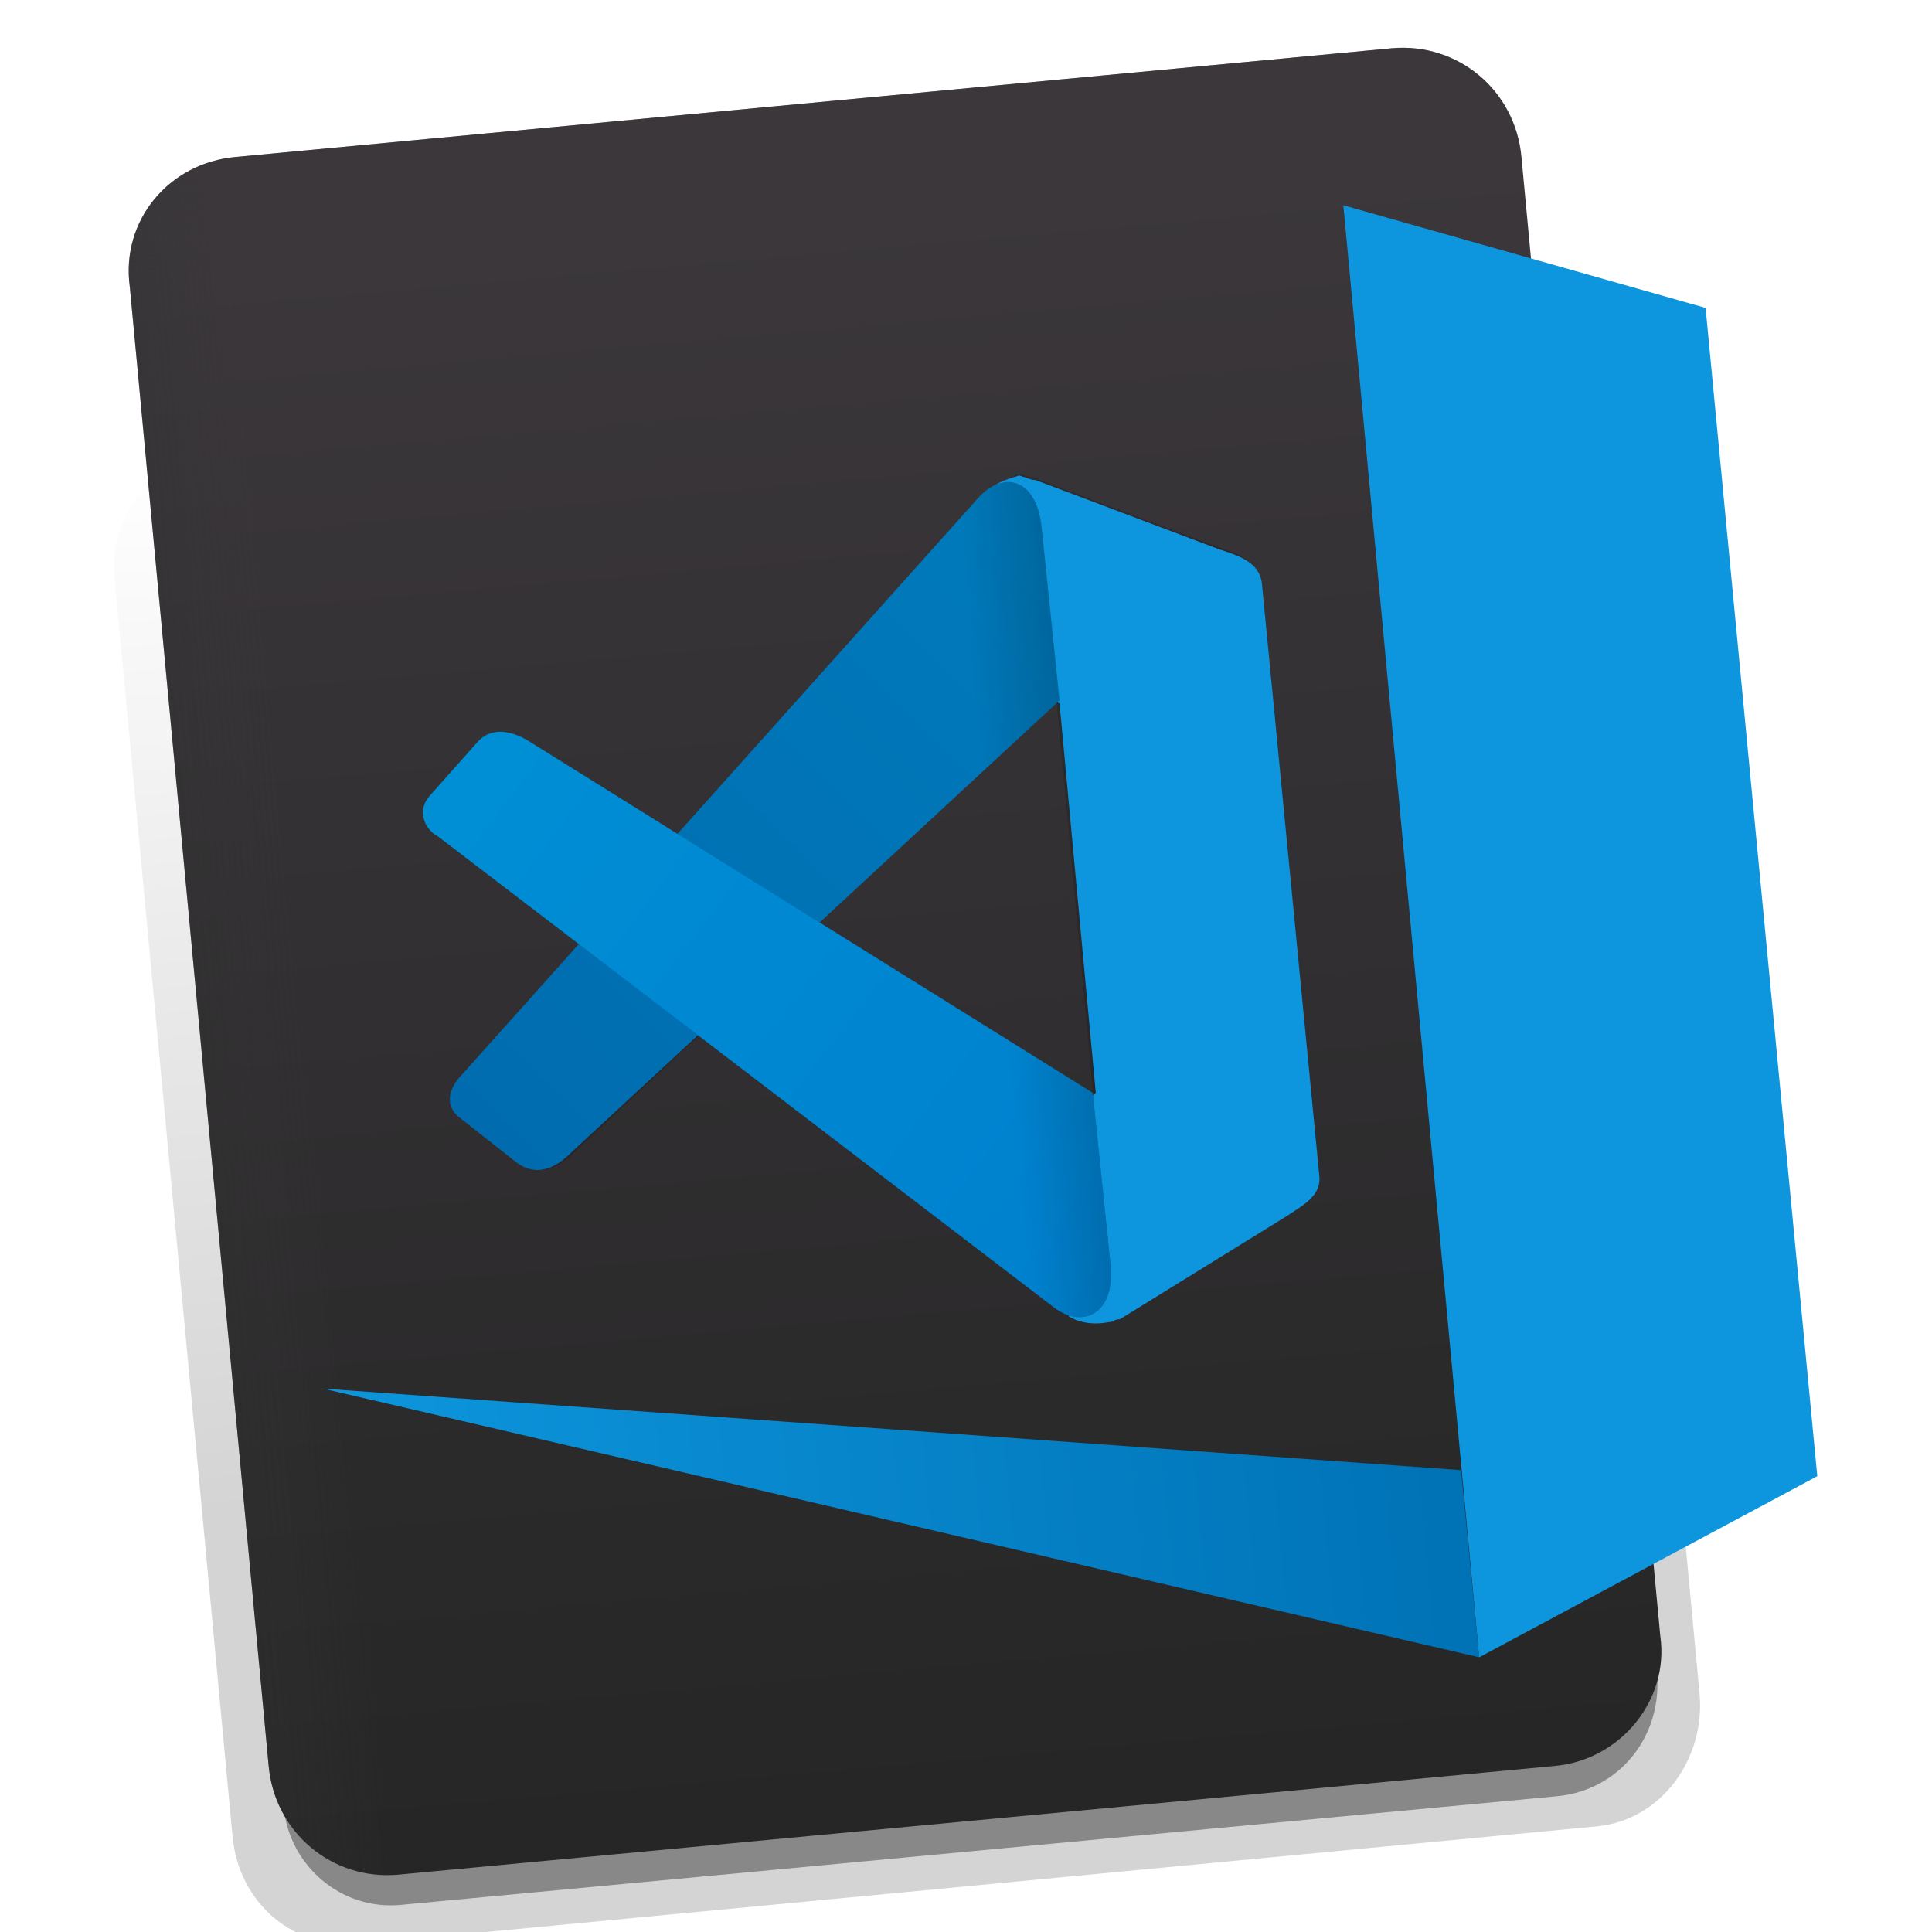
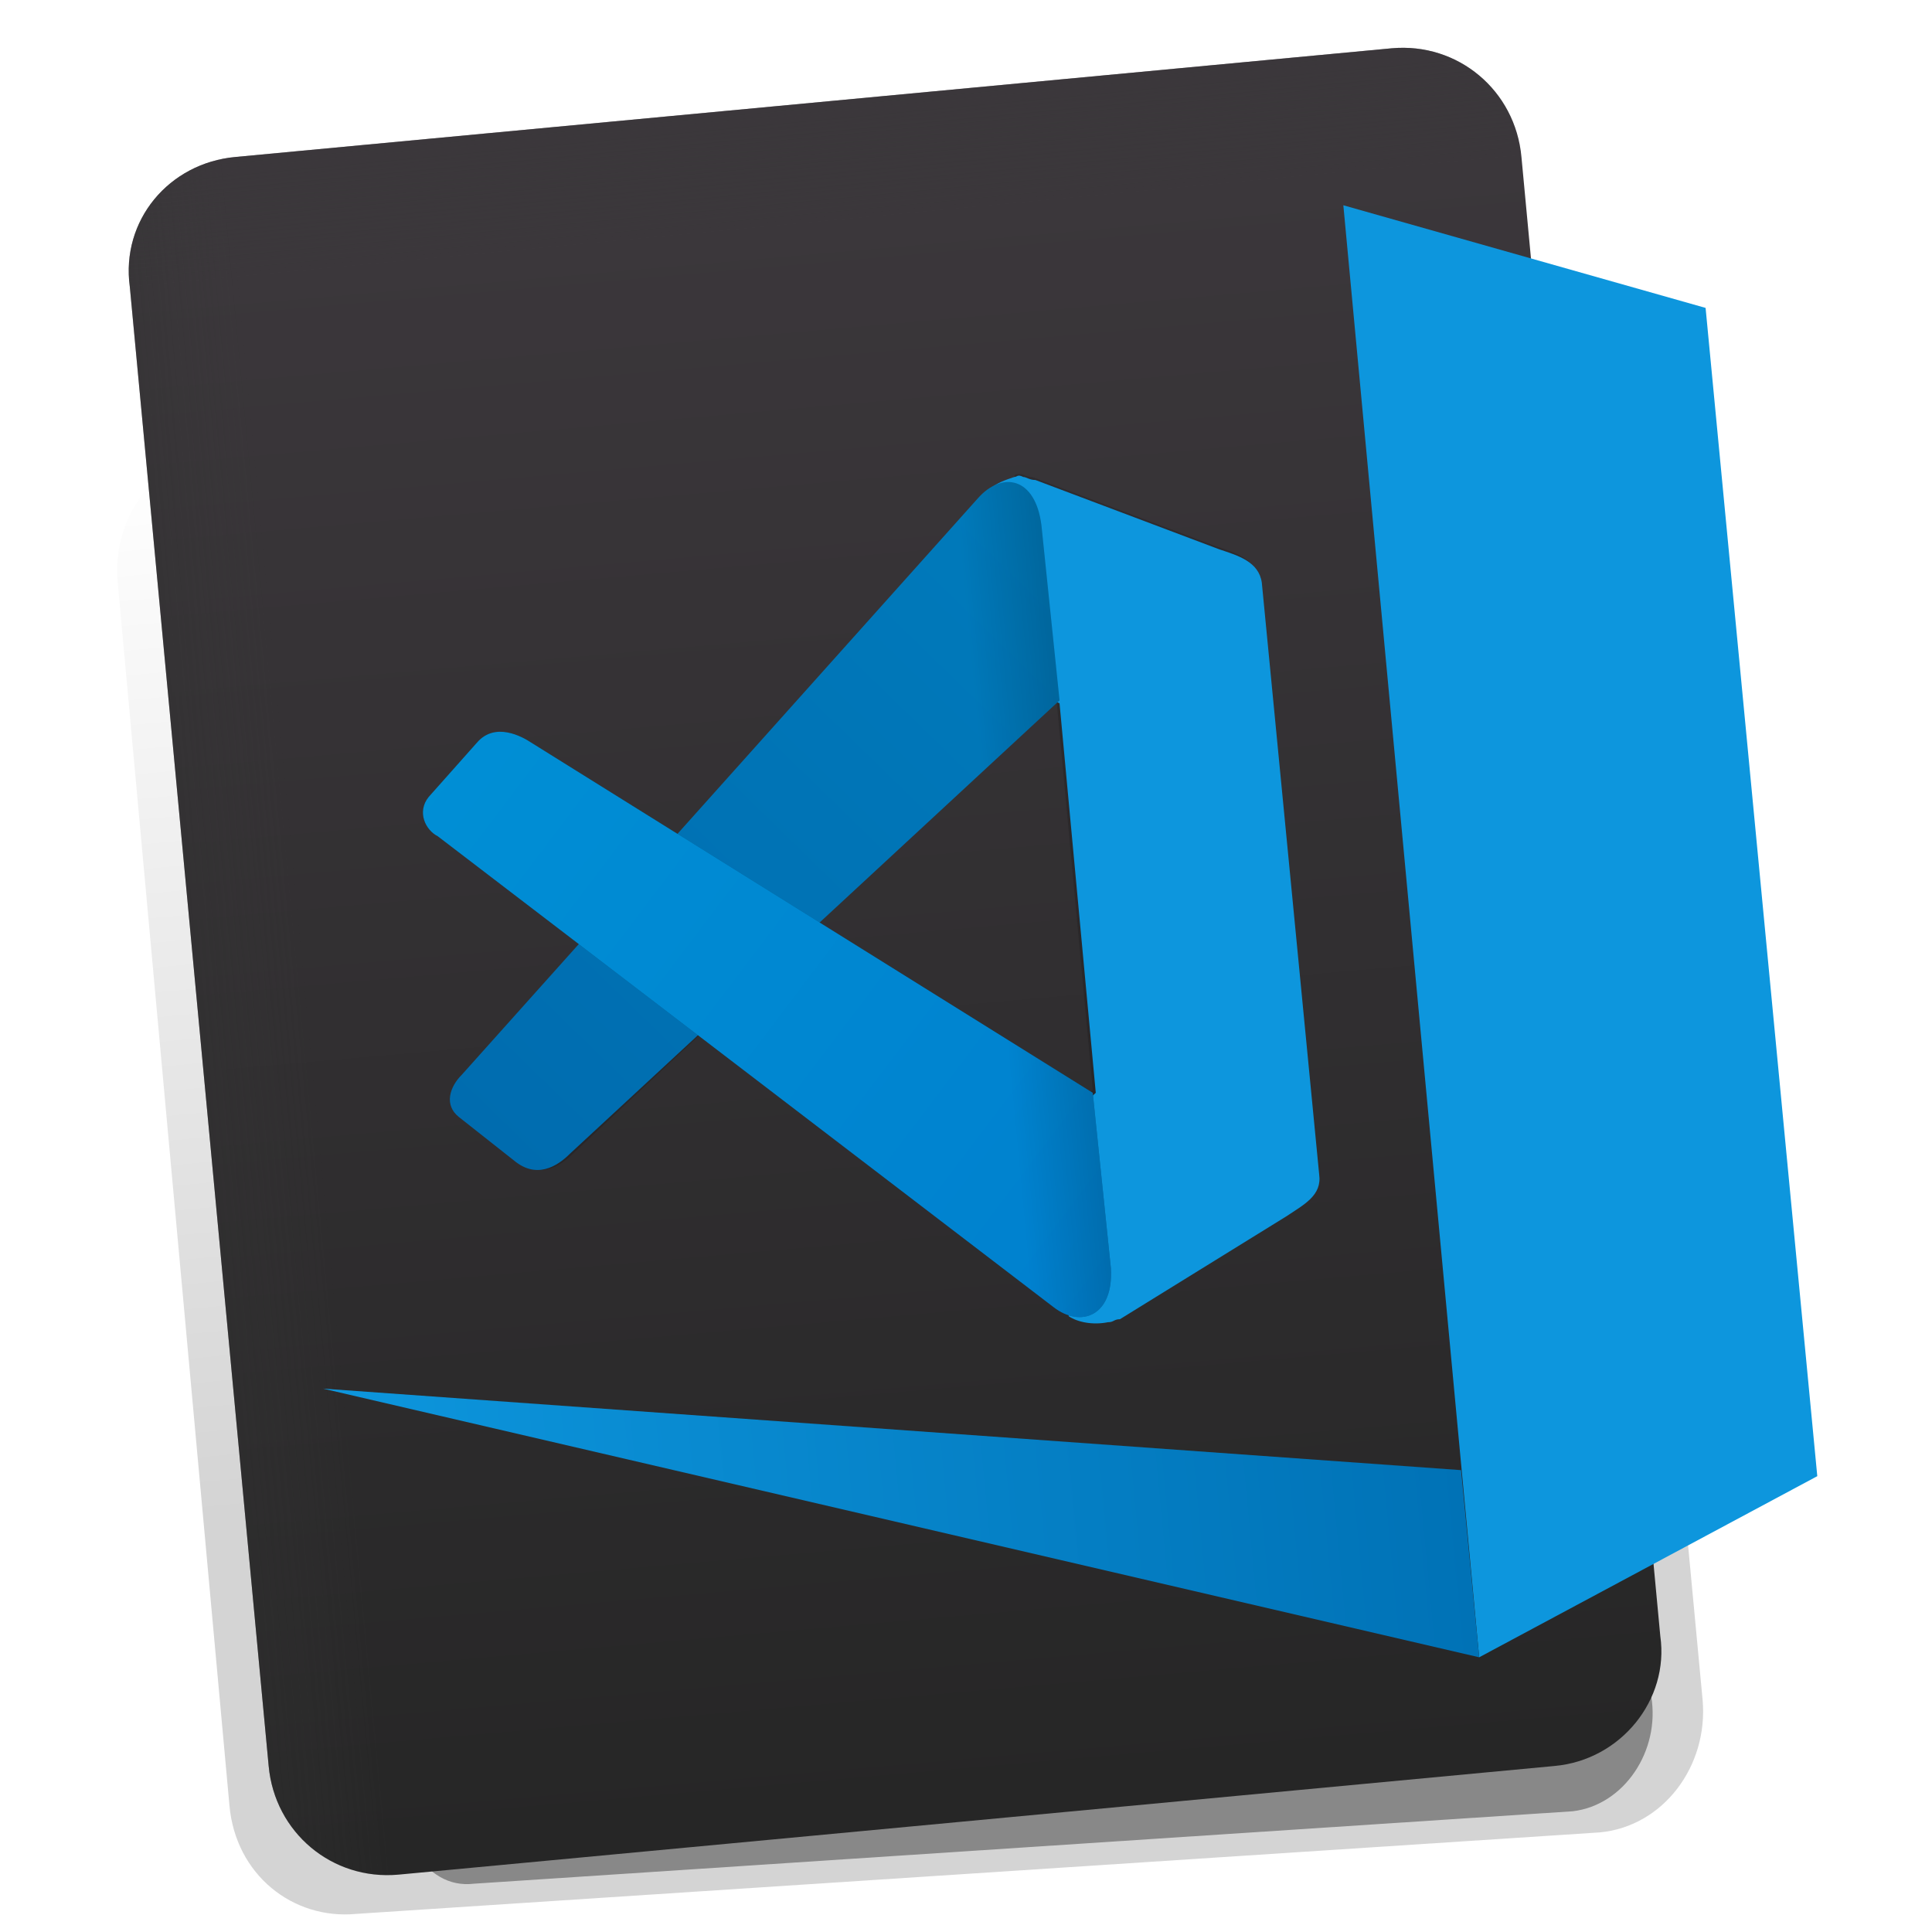
<svg xmlns="http://www.w3.org/2000/svg" version="1.1" id="Layer_1" x="0px" y="0px" viewBox="0 0 64 64" style="enable-background:new 0 0 64 64;" xml:space="preserve">
  <style type="text/css">
	.st0{display:none;}
	.st1{display:inline;fill:url(#SVGID_1_);}
	.st2{display:inline;}
	.st3{opacity:0.15;fill-rule:evenodd;clip-rule:evenodd;enable-background:new    ;}
	.st4{fill-rule:evenodd;clip-rule:evenodd;fill:#0D96DD;}
	.st5{fill-rule:evenodd;clip-rule:evenodd;fill:url(#SVGID_2_);}
	.st6{opacity:0.25;fill-rule:evenodd;clip-rule:evenodd;enable-background:new    ;}
	.st7{fill-rule:evenodd;clip-rule:evenodd;fill:url(#SVGID_3_);}
	.st8{opacity:0.15;fill-rule:evenodd;clip-rule:evenodd;fill:url(#SVGID_4_);enable-background:new    ;}
	.st9{opacity:0.15;fill-rule:evenodd;clip-rule:evenodd;fill:url(#SVGID_5_);enable-background:new    ;}
	.st10{display:none;fill-rule:evenodd;clip-rule:evenodd;fill:#0D96DD;}
	.st11{display:none;fill:url(#SVGID_6_);}
	.st12{display:inline;fill:url(#SVGID_7_);}
	.st13{fill-rule:evenodd;clip-rule:evenodd;fill:url(#SVGID_8_);}
	.st14{fill-rule:evenodd;clip-rule:evenodd;fill:url(#SVGID_9_);}
	.st15{opacity:0.15;fill-rule:evenodd;clip-rule:evenodd;fill:url(#SVGID_10_);enable-background:new    ;}
	.st16{opacity:0.15;fill-rule:evenodd;clip-rule:evenodd;fill:url(#SVGID_11_);enable-background:new    ;}
	.st17{opacity:0.17;fill:url(#SVGID_12_);enable-background:new    ;}
	.st18{opacity:0.36;enable-background:new    ;}
	.st19{fill-rule:evenodd;clip-rule:evenodd;fill:url(#SVGID_13_);}
	.st20{opacity:0.36;fill-rule:evenodd;clip-rule:evenodd;fill:url(#SVGID_14_);}
	.st21{fill-rule:evenodd;clip-rule:evenodd;fill:url(#SVGID_15_);}
	.st22{fill-rule:evenodd;clip-rule:evenodd;fill:url(#SVGID_16_);}
	.st23{fill-rule:evenodd;clip-rule:evenodd;fill:url(#SVGID_17_);}
	.st24{opacity:0.15;fill-rule:evenodd;clip-rule:evenodd;fill:url(#SVGID_18_);enable-background:new    ;}
	.st25{opacity:0.15;fill-rule:evenodd;clip-rule:evenodd;fill:url(#SVGID_19_);enable-background:new    ;}
	.st26{fill:url(#SVGID_20_);}
	.st27{display:inline;fill-rule:evenodd;clip-rule:evenodd;fill:url(#SVGID_21_);}
	.st28{fill-rule:evenodd;clip-rule:evenodd;fill:url(#SVGID_22_);}
	.st29{fill-rule:evenodd;clip-rule:evenodd;fill:url(#SVGID_23_);}
	.st30{opacity:0.15;fill-rule:evenodd;clip-rule:evenodd;fill:url(#SVGID_24_);enable-background:new    ;}
	.st31{opacity:0.15;fill-rule:evenodd;clip-rule:evenodd;fill:url(#SVGID_25_);enable-background:new    ;}
	.st32{fill:url(#SVGID_26_);}
</style>
  <g class="st0">
    <linearGradient id="SVGID_1_" gradientUnits="userSpaceOnUse" x1="-150.506" y1="3.996" x2="-150.893" y2="59.093" gradientTransform="matrix(0.9977 -6.738108e-02 6.738108e-02 0.9977 -2.0835 2.2289)">
      <stop offset="0" style="stop-color:#3B373B" />
      <stop offset="1" style="stop-color:#212121" />
    </linearGradient>
    <path class="st1" d="M-128.1,70.5l-40.6,2.7c-1.7,0.1-3.1-1.2-3.2-2.8l-3.6-53.3c-0.1-1.7,1.2-3.1,2.8-3.2l40.6-2.7   c1.7-0.1,3.1,1.2,3.2,2.8l3.6,53.3C-125.2,68.9-126.4,70.4-128.1,70.5z" />
    <g transform="translate(-46.001 .0006897)" class="st2">
      <path class="st3" d="M-89.5,19.2c-0.5,0.1-0.9,0.3-1.3,0.5l0,0c-0.2,0.1-0.4,0.2-0.5,0.4L-120,47.9c-0.5,0.6-0.9,1.4-0.2,2.1    l2.8,2.5c1.1,1,2.3,0.1,2.8-0.3l26.5-21.4l0.5,20.2l-2.2,1.7c-1.7,1.3,0.4,8.6-0.1,9.6c0.5,0.3,1.3,0.6,1.9,0.5    c0.2,0,0.4-0.1,0.6-0.2l8.9-4.6c0.9-0.5,2-0.9,1.9-2l-0.7-30.5c0-1.1-1.1-1.5-2-1.9l-9.2-4.2c-0.2-0.1-0.4-0.1-0.6-0.1    C-89.2,19.1-89.4,19.1-89.5,19.2L-89.5,19.2z" />
      <path class="st4" d="M-89.5,19.2c-0.5,0.1-0.9,0.3-1.3,0.5c0.7,0.9-0.5,9.3,1.4,10.3l1.4,0.8l0.5,20.2l-2.2,1.7    c-1.7,1.3,0.4,8.6-0.1,9.6c0.5,0.3,1.3,0.6,1.9,0.5c0.2,0,0.4-0.1,0.6-0.2l8.9-4.6c0.9-0.5,2-0.9,1.9-2l-0.7-30.5    c0-1.1-1.1-1.5-2-1.9l-9.2-4.2c-0.2-0.1-0.4-0.1-0.6-0.1C-89.2,19.1-89.4,19.2-89.5,19.2L-89.5,19.2z" />
      <linearGradient id="SVGID_2_" gradientUnits="userSpaceOnUse" x1="50.041" y1="-912.144" x2="18.545" y2="-938.905" gradientTransform="matrix(0.9997 -2.453074e-02 -2.453074e-02 -0.9997 -160.546 -886.5734)">
        <stop offset="0" style="stop-color:#007ABB" />
        <stop offset="1" style="stop-color:#006CAF" />
      </linearGradient>
      <path class="st5" d="M-120,47.9l28.6-27.7c1.3-1.3,3.1-0.9,3.1,1.7l0.2,9.1l-26.6,21.4c-0.5,0.4-1.7,1.3-2.8,0.3l-2.8-2.5    C-121,49.4-120.6,48.4-120,47.9L-120,47.9z" />
      <path class="st6" d="M-120.3,35.6l29.9,26.3c1.4,1.2,3.1,0.7,3-1.8l-0.2-9.1l-27.6-20c-0.5-0.4-1.8-1.2-2.8-0.2l-2.7,2.7    C-121.4,34.2-120.9,35.2-120.3,35.6L-120.3,35.6z" />
      <linearGradient id="SVGID_3_" gradientUnits="userSpaceOnUse" x1="51.775" y1="-947.619" x2="18.909" y2="-917.492" gradientTransform="matrix(0.9997 -2.453074e-02 -2.453074e-02 -0.9997 -160.546 -886.5734)">
        <stop offset="0" style="stop-color:#0080CE" />
        <stop offset="1" style="stop-color:#008FD5" />
      </linearGradient>
      <path class="st7" d="M-120.3,35.6l29.9,26.3c1.4,1.2,3.1,0.7,3-1.8l-0.2-9.1l-27.6-20c-0.5-0.4-1.8-1.2-2.8-0.2l-2.7,2.7    C-121.4,34.2-120.9,35.2-120.3,35.6L-120.3,35.6z" />
      <linearGradient id="SVGID_4_" gradientUnits="userSpaceOnUse" x1="49.832" y1="-923.918" x2="45.724" y2="-923.918" gradientTransform="matrix(0.9997 -2.453074e-02 -2.453074e-02 -0.9997 -160.546 -886.5734)">
        <stop offset="0" style="stop-color:#000000" />
        <stop offset="1" style="stop-color:#000000;stop-opacity:0" />
      </linearGradient>
      <path class="st8" d="M-120,47.9l28.6-27.7c1.3-1.3,3.1-0.9,3.1,1.7l0.2,9.1l-26.6,21.4c-0.5,0.4-1.7,1.3-2.8,0.3l-2.8-2.5    C-121,49.4-120.6,48.4-120,47.9L-120,47.9z" />
      <linearGradient id="SVGID_5_" gradientUnits="userSpaceOnUse" x1="49.832" y1="-934.189" x2="45.724" y2="-934.189" gradientTransform="matrix(0.9997 -2.453074e-02 -2.453074e-02 -0.9997 -160.546 -886.5734)">
        <stop offset="0" style="stop-color:#000000" />
        <stop offset="1" style="stop-color:#000000;stop-opacity:0" />
      </linearGradient>
      <path class="st9" d="M-120.3,35.6l29.9,26.3c1.4,1.2,3.1,0.7,3-1.8l-0.2-9.1l-27.6-20c-0.5-0.4-1.8-1.2-2.8-0.2l-2.7,2.7    C-121.4,34.2-120.9,35.2-120.3,35.6L-120.3,35.6z" />
    </g>
  </g>
  <polygon class="st10" points="-85.7,38.5 -85.7,85.3 -74.4,80.6 -74.4,42.9 " />
  <linearGradient id="SVGID_6_" gradientUnits="userSpaceOnUse" x1="-121.815" y1="79.277" x2="-85.686" y2="79.277">
    <stop offset="0" style="stop-color:#0D96DD" />
    <stop offset="1" style="stop-color:#0072B6" />
  </linearGradient>
  <polygon class="st11" points="-121.8,73.2 -85.7,85.3 -85.7,79.3 " />
  <g class="st0">
    <linearGradient id="SVGID_7_" gradientUnits="userSpaceOnUse" x1="-88.05" y1="-27.011" x2="-88.437" y2="28.086">
      <stop offset="0" style="stop-color:#3B373B" />
      <stop offset="1" style="stop-color:#212121" />
    </linearGradient>
    <path class="st12" d="M-67.9,28.6h-40.7c-1.7,0-3-1.4-3-3v-53.4c0-1.7,1.4-3,3-3h40.7c1.7,0,3,1.4,3,3v53.4   C-64.9,27.2-66.2,28.6-67.9,28.6z" />
    <g transform="translate(-46.001 .0006897)" class="st2">
      <path class="st3" d="M-25.9-22.1c-0.5,0.1-1,0.2-1.4,0.5l0,0c-0.2,0.1-0.4,0.2-0.6,0.4L-58.1,6.7c-0.6,0.6-1,1.5-0.2,2.2l2.9,2.7    c1.1,1.1,2.4,0.2,2.9-0.2l27.9-21.4v20.8l-2.3,1.7c-1.8,1.3,0.2,8.9-0.3,9.9c0.5,0.3,1.3,0.7,2,0.6c0.2,0,0.4-0.1,0.7-0.2l9.3-4.6    c1-0.5,2-0.9,2-2v-31.5c0-1.1-1.1-1.5-2-2l-9.4-4.6c-0.2-0.1-0.4-0.2-0.7-0.2C-25.6-22.2-25.8-22.2-25.9-22.1L-25.9-22.1z" />
      <path class="st4" d="M-25.9-22.1c-0.5,0.1-1,0.2-1.4,0.5c0.7,0.9-0.7,9.5,1.1,10.7l1.5,0.9v20.8l-2.3,1.7    c-1.8,1.3,0.2,8.9-0.3,9.9c0.5,0.3,1.3,0.7,2,0.6c0.2,0,0.4-0.1,0.7-0.2l9.3-4.6c1-0.5,2-0.9,2-2v-31.5c0-1.1-1.1-1.5-2-2    l-9.4-4.6c-0.2-0.1-0.4-0.2-0.7-0.2C-25.6-22.2-25.8-22.1-25.9-22.1L-25.9-22.1z" />
      <linearGradient id="SVGID_8_" gradientUnits="userSpaceOnUse" x1="113.385" y1="-874.926" x2="80.912" y2="-902.517" gradientTransform="matrix(1 0 0 -1 -138.003 -892.0007)">
        <stop offset="0" style="stop-color:#007ABB" />
        <stop offset="1" style="stop-color:#006CAF" />
      </linearGradient>
      <path class="st13" d="M-58.1,6.7l30.2-27.9c1.4-1.3,3.2-0.8,3.2,1.8v9.4l-28,21.4c-0.5,0.4-1.8,1.3-2.9,0.2l-2.9-2.7    C-59.1,8.2-58.7,7.2-58.1,6.7L-58.1,6.7z" />
      <path class="st6" d="M-58.1-6l30.2,27.9c1.4,1.3,3.2,0.8,3.2-1.8v-9.4l-28-21.3c-0.5-0.4-1.8-1.3-2.9-0.2l-2.9,2.7    C-59.1-7.4-58.7-6.5-58.1-6L-58.1-6z" />
      <linearGradient id="SVGID_9_" gradientUnits="userSpaceOnUse" x1="115.172" y1="-911.5" x2="81.288" y2="-880.439" gradientTransform="matrix(1 0 0 -1 -138.003 -892.0007)">
        <stop offset="0" style="stop-color:#0080CE" />
        <stop offset="1" style="stop-color:#008FD5" />
      </linearGradient>
      <path class="st14" d="M-58.1-6l30.2,27.9c1.4,1.3,3.2,0.8,3.2-1.8v-9.4l-28-21.3c-0.5-0.4-1.8-1.3-2.9-0.2l-2.9,2.7    C-59.1-7.4-58.7-6.5-58.1-6L-58.1-6z" />
      <linearGradient id="SVGID_10_" gradientUnits="userSpaceOnUse" x1="113.169" y1="-887.064" x2="108.933" y2="-887.064" gradientTransform="matrix(1 0 0 -1 -138.003 -892.0007)">
        <stop offset="0" style="stop-color:#000000" />
        <stop offset="1" style="stop-color:#000000;stop-opacity:0" />
      </linearGradient>
      <path class="st15" d="M-58.1,6.7l30.2-27.9c1.4-1.3,3.2-0.8,3.2,1.8v9.4l-28,21.4c-0.5,0.4-1.8,1.3-2.9,0.2l-2.9-2.7    C-59.1,8.2-58.7,7.2-58.1,6.7L-58.1,6.7z" />
      <linearGradient id="SVGID_11_" gradientUnits="userSpaceOnUse" x1="113.169" y1="-897.654" x2="108.933" y2="-897.654" gradientTransform="matrix(1 0 0 -1 -138.003 -892.0007)">
        <stop offset="0" style="stop-color:#000000" />
        <stop offset="1" style="stop-color:#000000;stop-opacity:0" />
      </linearGradient>
      <path class="st16" d="M-58.1-6l30.2,27.9c1.4,1.3,3.2,0.8,3.2-1.8v-9.4l-28-21.3c-0.5-0.4-1.8-1.3-2.9-0.2l-2.9,2.7    C-59.1-7.4-58.7-6.5-58.1-6L-58.1-6z" />
    </g>
  </g>
  <g>
    <g>
-       <linearGradient id="SVGID_12_" gradientUnits="userSpaceOnUse" x1="29.688" y1="12.821" x2="29.688" y2="47.722" gradientTransform="matrix(0.9955 -9.426211e-02 9.426211e-02 0.9955 -2.9597 3.12)">
+       <linearGradient id="SVGID_12_" gradientUnits="userSpaceOnUse" x1="29.67" y1="12.944" x2="29.67" y2="47.845" gradientTransform="matrix(0.9955 -9.426211e-02 9.426211e-02 0.9955 -2.9597 3.12)">
        <stop offset="0" style="stop-color:#020202;stop-opacity:0" />
        <stop offset="1" style="stop-color:#000000" />
      </linearGradient>
-       <path class="st17" d="M48.4,10.9L7.3,14.8C5.2,15,3.6,17,3.8,19.2l3.9,41.6c0.2,2.3,2.1,3.8,4.2,3.6l41-3.9    c2.1-0.2,3.6-2.2,3.4-4.4l-3.9-41.5C52.3,12.4,50.5,10.7,48.4,10.9z" />
-       <path class="st18" d="M51.6,59.5l-38.3,3.6c-2,0.2-3.7-1.3-3.9-3.2l-0.2-2.5c-0.3-3.4,2.2-6.5,5.7-6.9l35.8-3.4    c3.4-0.3,3.7,2.4,4,6l0.2,2.5C55,57.6,53.6,59.3,51.6,59.5z" />
+       <path class="st17" d="M48.4,11L7.3,14.9c-2.1,0.2-3.6,2.2-3.4,4.4l3.7,40.5c0.2,2.3,2.1,3.8,4.2,3.6L53,60.7    c2.1-0.2,3.6-2.2,3.4-4.4l-3.9-41.5C52.3,12.5,50.5,10.8,48.4,11z" />
+       <path class="st18" d="M52.1,60l-36.4,2.4c-1.7,0.2-2.6-1.8-2.8-3.7l3.9-1.4c-0.3-3.4,1.7-6.5,4.6-6.8l29.7-2.8    c2.8-0.3,3.1,2.5,3.4,6l0.2,2.5C55,58,53.8,59.8,52.1,60z" />
    </g>
    <g>
      <linearGradient id="SVGID_13_" gradientUnits="userSpaceOnUse" x1="29.942" y1="6.849" x2="29.57" y2="59.753" gradientTransform="matrix(0.9955 -9.426211e-02 9.426211e-02 0.9955 -2.9597 3.12)">
        <stop offset="0" style="stop-color:#3B373B" />
        <stop offset="1" style="stop-color:#262626" />
      </linearGradient>
      <path class="st19" d="M51.5,58.5l-38.3,3.6c-2.2,0.2-4.1-1.4-4.3-3.6l-4.6-49C4,7.3,5.6,5.4,7.8,5.2l38.3-3.6    c2.2-0.2,4.1,1.4,4.3,3.6l4.6,49C55.3,56.3,53.7,58.3,51.5,58.5z" />
      <linearGradient id="SVGID_14_" gradientUnits="userSpaceOnUse" x1="6.566" y1="31.666" x2="10.301" y2="31.666" gradientTransform="matrix(0.9955 -9.426211e-02 9.426211e-02 0.9955 -2.9597 3.12)">
        <stop offset="0" style="stop-color:#323232" />
        <stop offset="1" style="stop-color:#3A3A3A;stop-opacity:0" />
      </linearGradient>
      <path class="st20" d="M51.5,58.5l-38.3,3.6c-2.2,0.2-4.1-1.4-4.3-3.6l-4.6-49C4,7.3,5.6,5.4,7.8,5.2l38.3-3.6    c2.2-0.2,4.1,1.4,4.3,3.6l4.6,49C55.3,56.3,53.7,58.3,51.5,58.5z" />
      <linearGradient id="SVGID_15_" gradientUnits="userSpaceOnUse" x1="29.768" y1="3.164" x2="29.768" y2="7.113" gradientTransform="matrix(0.9955 -9.426211e-02 9.426211e-02 0.9955 -2.9597 3.12)">
        <stop offset="0" style="stop-color:#3B373B;stop-opacity:0.48" />
        <stop offset="1" style="stop-color:#3A3A3A;stop-opacity:0" />
      </linearGradient>
      <path class="st21" d="M51.5,58.5l-38.3,3.6c-2.2,0.2-4.1-1.4-4.3-3.6l-4.6-49C4,7.3,5.6,5.4,7.8,5.2l38.3-3.6    c2.2-0.2,4.1,1.4,4.3,3.6l4.6,49C55.3,56.3,53.7,58.3,51.5,58.5z" />
      <g>
        <g transform="translate(-46.001 .0006897)">
          <path class="st3" d="M79.6,15.8c-0.3,0.1-0.6,0.2-0.8,0.4l0,0c-0.1,0.1-0.2,0.2-0.3,0.3L61.3,35.6c-0.3,0.4-0.5,1,0,1.4l1.9,1.5      c0.8,0.6,1.5,0,1.8-0.3L81,23.2l1.2,12.9l-1.3,1.2c-1,0.9,0.6,5.5,0.4,6.2c0.3,0.2,0.8,0.3,1.3,0.2c0.2,0,0.2-0.1,0.4-0.1      l5.5-3.4c0.6-0.4,1.2-0.7,1.1-1.4l-1.9-19.6c-0.1-0.7-0.8-0.9-1.4-1.1l-6.1-2.3c-0.2,0-0.3-0.1-0.4-0.1      C79.7,15.7,79.6,15.7,79.6,15.8L79.6,15.8z" />
          <path class="st4" d="M79.6,15.8c-0.3,0.1-0.6,0.2-0.8,0.4c0.5,0.5,0.1,6,1.3,6.6l1,0.5l1.2,12.9l-1.3,1.2      c-1,0.9,0.6,5.5,0.4,6.2c0.3,0.2,0.8,0.3,1.3,0.2c0.2,0,0.2-0.1,0.4-0.1l5.5-3.4c0.6-0.4,1.2-0.7,1.1-1.4l-1.9-19.6      c-0.1-0.7-0.8-0.9-1.4-1.1l-6.1-2.3c-0.2,0-0.3-0.1-0.4-0.1C79.7,15.7,79.7,15.8,79.6,15.8L79.6,15.8z" />
          <linearGradient id="SVGID_16_" gradientUnits="userSpaceOnUse" x1="219.982" y1="-911.211" x2="199.684" y2="-928.457" gradientTransform="matrix(0.9955 -9.426211e-02 -9.426211e-02 -0.9955 -224.2252 -867.5643)">
            <stop offset="0" style="stop-color:#007ABB" />
            <stop offset="1" style="stop-color:#006CAF" />
          </linearGradient>
          <path class="st22" d="M61.3,35.6l17.1-19.1c0.8-0.9,1.9-0.7,2.1,0.9l0.6,5.8L64.9,38.2c-0.3,0.3-1,0.9-1.8,0.3L61.2,37      C60.7,36.6,60.9,36,61.3,35.6L61.3,35.6z" />
          <path class="st6" d="M60.5,27.7l20.4,15.6c0.9,0.7,2,0.3,1.9-1.3l-0.6-5.8L63.6,24.6c-0.3-0.2-1.2-0.7-1.8,0l-1.6,1.8      C59.8,26.9,60.1,27.5,60.5,27.7L60.5,27.7z" />
          <linearGradient id="SVGID_17_" gradientUnits="userSpaceOnUse" x1="221.1" y1="-934.073" x2="199.919" y2="-914.657" gradientTransform="matrix(0.9955 -9.426211e-02 -9.426211e-02 -0.9955 -224.2252 -867.5643)">
            <stop offset="0" style="stop-color:#0080CE" />
            <stop offset="1" style="stop-color:#008FD5" />
          </linearGradient>
          <path class="st23" d="M60.5,27.7l20.4,15.6c0.9,0.7,2,0.3,1.9-1.3l-0.6-5.8L63.6,24.6c-0.3-0.2-1.2-0.7-1.8,0l-1.6,1.8      C59.8,26.9,60.1,27.5,60.5,27.7L60.5,27.7z" />
          <linearGradient id="SVGID_18_" gradientUnits="userSpaceOnUse" x1="219.847" y1="-918.798" x2="217.2" y2="-918.798" gradientTransform="matrix(0.9955 -9.426211e-02 -9.426211e-02 -0.9955 -224.2252 -867.5643)">
            <stop offset="0" style="stop-color:#000000" />
            <stop offset="1" style="stop-color:#000000;stop-opacity:0" />
          </linearGradient>
          <path class="st24" d="M61.3,35.6l17.1-19.1c0.8-0.9,1.9-0.7,2.1,0.9l0.6,5.8L64.9,38.2c-0.3,0.3-1,0.9-1.8,0.3L61.2,37      C60.7,36.6,60.9,36,61.3,35.6L61.3,35.6z" />
          <linearGradient id="SVGID_19_" gradientUnits="userSpaceOnUse" x1="219.847" y1="-925.418" x2="217.2" y2="-925.418" gradientTransform="matrix(0.9955 -9.426211e-02 -9.426211e-02 -0.9955 -224.2252 -867.5643)">
            <stop offset="0" style="stop-color:#000000" />
            <stop offset="1" style="stop-color:#000000;stop-opacity:0" />
          </linearGradient>
          <path class="st25" d="M60.5,27.7l20.4,15.6c0.9,0.7,2,0.3,1.9-1.3l-0.6-5.8L63.6,24.6c-0.3-0.2-1.2-0.7-1.8,0l-1.6,1.8      C59.8,26.9,60.1,27.5,60.5,27.7L60.5,27.7z" />
        </g>
        <polygon class="st4" points="44.5,6.8 49,54.9 60.2,48.9 56.5,10.2    " />
        <linearGradient id="SVGID_20_" gradientUnits="userSpaceOnUse" x1="9.57" y1="50.232" x2="46.851" y2="50.232" gradientTransform="matrix(0.9955 -9.426211e-02 9.426211e-02 0.9955 -2.9597 3.12)">
          <stop offset="0" style="stop-color:#0D96DD" />
          <stop offset="1" style="stop-color:#0072B6" />
        </linearGradient>
        <polygon class="st26" points="10.7,46 49,54.9 48.4,48.7    " />
      </g>
    </g>
  </g>
  <g class="st0">
    <linearGradient id="SVGID_21_" gradientUnits="userSpaceOnUse" x1="-148.743" y1="-98.968" x2="-149.132" y2="-43.636">
      <stop offset="0" style="stop-color:#3B373B" />
      <stop offset="1" style="stop-color:#212121" />
    </linearGradient>
    <path class="st27" d="M-127.2-43.1h-43.4c-1.4,0-2.6-1.2-2.6-2.6v-54.6c0-1.4,1.2-2.6,2.6-2.6h43.4c1.4,0,2.6,1.2,2.6,2.6v54.6   C-124.7-44.3-125.8-43.1-127.2-43.1z" />
    <g class="st2">
      <g transform="translate(-46.001 .0006897)">
        <path class="st3" d="M-97.3-89.3c-0.3,0.1-0.6,0.2-0.9,0.3l0,0c-0.1,0.1-0.3,0.2-0.4,0.3l-19.7,18.2c-0.4,0.4-0.6,1-0.2,1.4     l1.9,1.8c0.7,0.7,1.5,0.1,1.9-0.2l18.2-14v13.6l-1.5,1.1c-1.2,0.9,0.1,5.8-0.2,6.4c0.3,0.2,0.9,0.4,1.3,0.4     c0.2,0,0.3-0.1,0.4-0.1l6.1-3c0.6-0.3,1.3-0.6,1.3-1.3v-20.6c0-0.7-0.7-1-1.3-1.3l-6.1-3c-0.2-0.1-0.3-0.1-0.4-0.1     C-97.1-89.4-97.2-89.4-97.3-89.3L-97.3-89.3z" />
        <path class="st4" d="M-97.3-89.3c-0.3,0.1-0.6,0.2-0.9,0.3c0.5,0.6-0.5,6.2,0.7,7l1,0.6v13.6l-1.5,1.1c-1.2,0.9,0.1,5.8-0.2,6.4     c0.3,0.2,0.9,0.4,1.3,0.4c0.2,0,0.3-0.1,0.4-0.1l6.1-3c0.6-0.3,1.3-0.6,1.3-1.3v-20.6c0-0.7-0.7-1-1.3-1.3l-6.1-3     c-0.2-0.1-0.3-0.1-0.4-0.1C-97.1-89.4-97.2-89.3-97.3-89.3L-97.3-89.3z" />
        <linearGradient id="SVGID_22_" gradientUnits="userSpaceOnUse" x1="41.572" y1="-805.965" x2="20.35" y2="-823.997" gradientTransform="matrix(1 0 0 -1 -138.003 -892.0007)">
          <stop offset="0" style="stop-color:#007ABB" />
          <stop offset="1" style="stop-color:#006CAF" />
        </linearGradient>
        <path class="st28" d="M-118.3-70.5l19.7-18.2c0.9-0.9,2.1-0.5,2.1,1.2v6.1l-18.3,14c-0.3,0.3-1.2,0.9-1.9,0.2l-1.9-1.8     C-119-69.5-118.7-70.2-118.3-70.5L-118.3-70.5z" />
        <path class="st6" d="M-118.3-78.8l19.7,18.2c0.9,0.9,2.1,0.5,2.1-1.2v-6.1l-18.3-13.9c-0.3-0.3-1.2-0.9-1.9-0.2l-1.9,1.8     C-119-79.7-118.7-79.1-118.3-78.8L-118.3-78.8z" />
        <linearGradient id="SVGID_23_" gradientUnits="userSpaceOnUse" x1="42.74" y1="-829.868" x2="20.595" y2="-809.568" gradientTransform="matrix(1 0 0 -1 -138.003 -892.0007)">
          <stop offset="0" style="stop-color:#0080CE" />
          <stop offset="1" style="stop-color:#008FD5" />
        </linearGradient>
        <path class="st29" d="M-118.3-78.8l19.7,18.2c0.9,0.9,2.1,0.5,2.1-1.2v-6.1l-18.3-13.9c-0.3-0.3-1.2-0.9-1.9-0.2l-1.9,1.8     C-119-79.7-118.7-79.1-118.3-78.8L-118.3-78.8z" />
        <linearGradient id="SVGID_24_" gradientUnits="userSpaceOnUse" x1="41.431" y1="-813.898" x2="38.663" y2="-813.898" gradientTransform="matrix(1 0 0 -1 -138.003 -892.0007)">
          <stop offset="0" style="stop-color:#000000" />
          <stop offset="1" style="stop-color:#000000;stop-opacity:0" />
        </linearGradient>
        <path class="st30" d="M-118.3-70.5l19.7-18.2c0.9-0.9,2.1-0.5,2.1,1.2v6.1l-18.3,14c-0.3,0.3-1.2,0.9-1.9,0.2l-1.9-1.8     C-119-69.5-118.7-70.2-118.3-70.5L-118.3-70.5z" />
        <linearGradient id="SVGID_25_" gradientUnits="userSpaceOnUse" x1="41.431" y1="-820.819" x2="38.663" y2="-820.819" gradientTransform="matrix(1 0 0 -1 -138.003 -892.0007)">
          <stop offset="0" style="stop-color:#000000" />
          <stop offset="1" style="stop-color:#000000;stop-opacity:0" />
        </linearGradient>
        <path class="st31" d="M-118.3-78.8l19.7,18.2c0.9,0.9,2.1,0.5,2.1-1.2v-6.1l-18.3-13.9c-0.3-0.3-1.2-0.9-1.9-0.2l-1.9,1.8     C-119-79.7-118.7-79.1-118.3-78.8L-118.3-78.8z" />
      </g>
      <polygon class="st4" points="-131.1,-97.6 -131.1,-47.1 -118.8,-52.2 -118.8,-92.9   " />
      <linearGradient id="SVGID_26_" gradientUnits="userSpaceOnUse" x1="-170.042" y1="-53.601" x2="-131.065" y2="-53.601">
        <stop offset="0" style="stop-color:#0D96DD" />
        <stop offset="1" style="stop-color:#0072B6" />
      </linearGradient>
      <polygon class="st32" points="-170,-60.1 -131.1,-47.1 -131.1,-53.6   " />
    </g>
  </g>
</svg>
